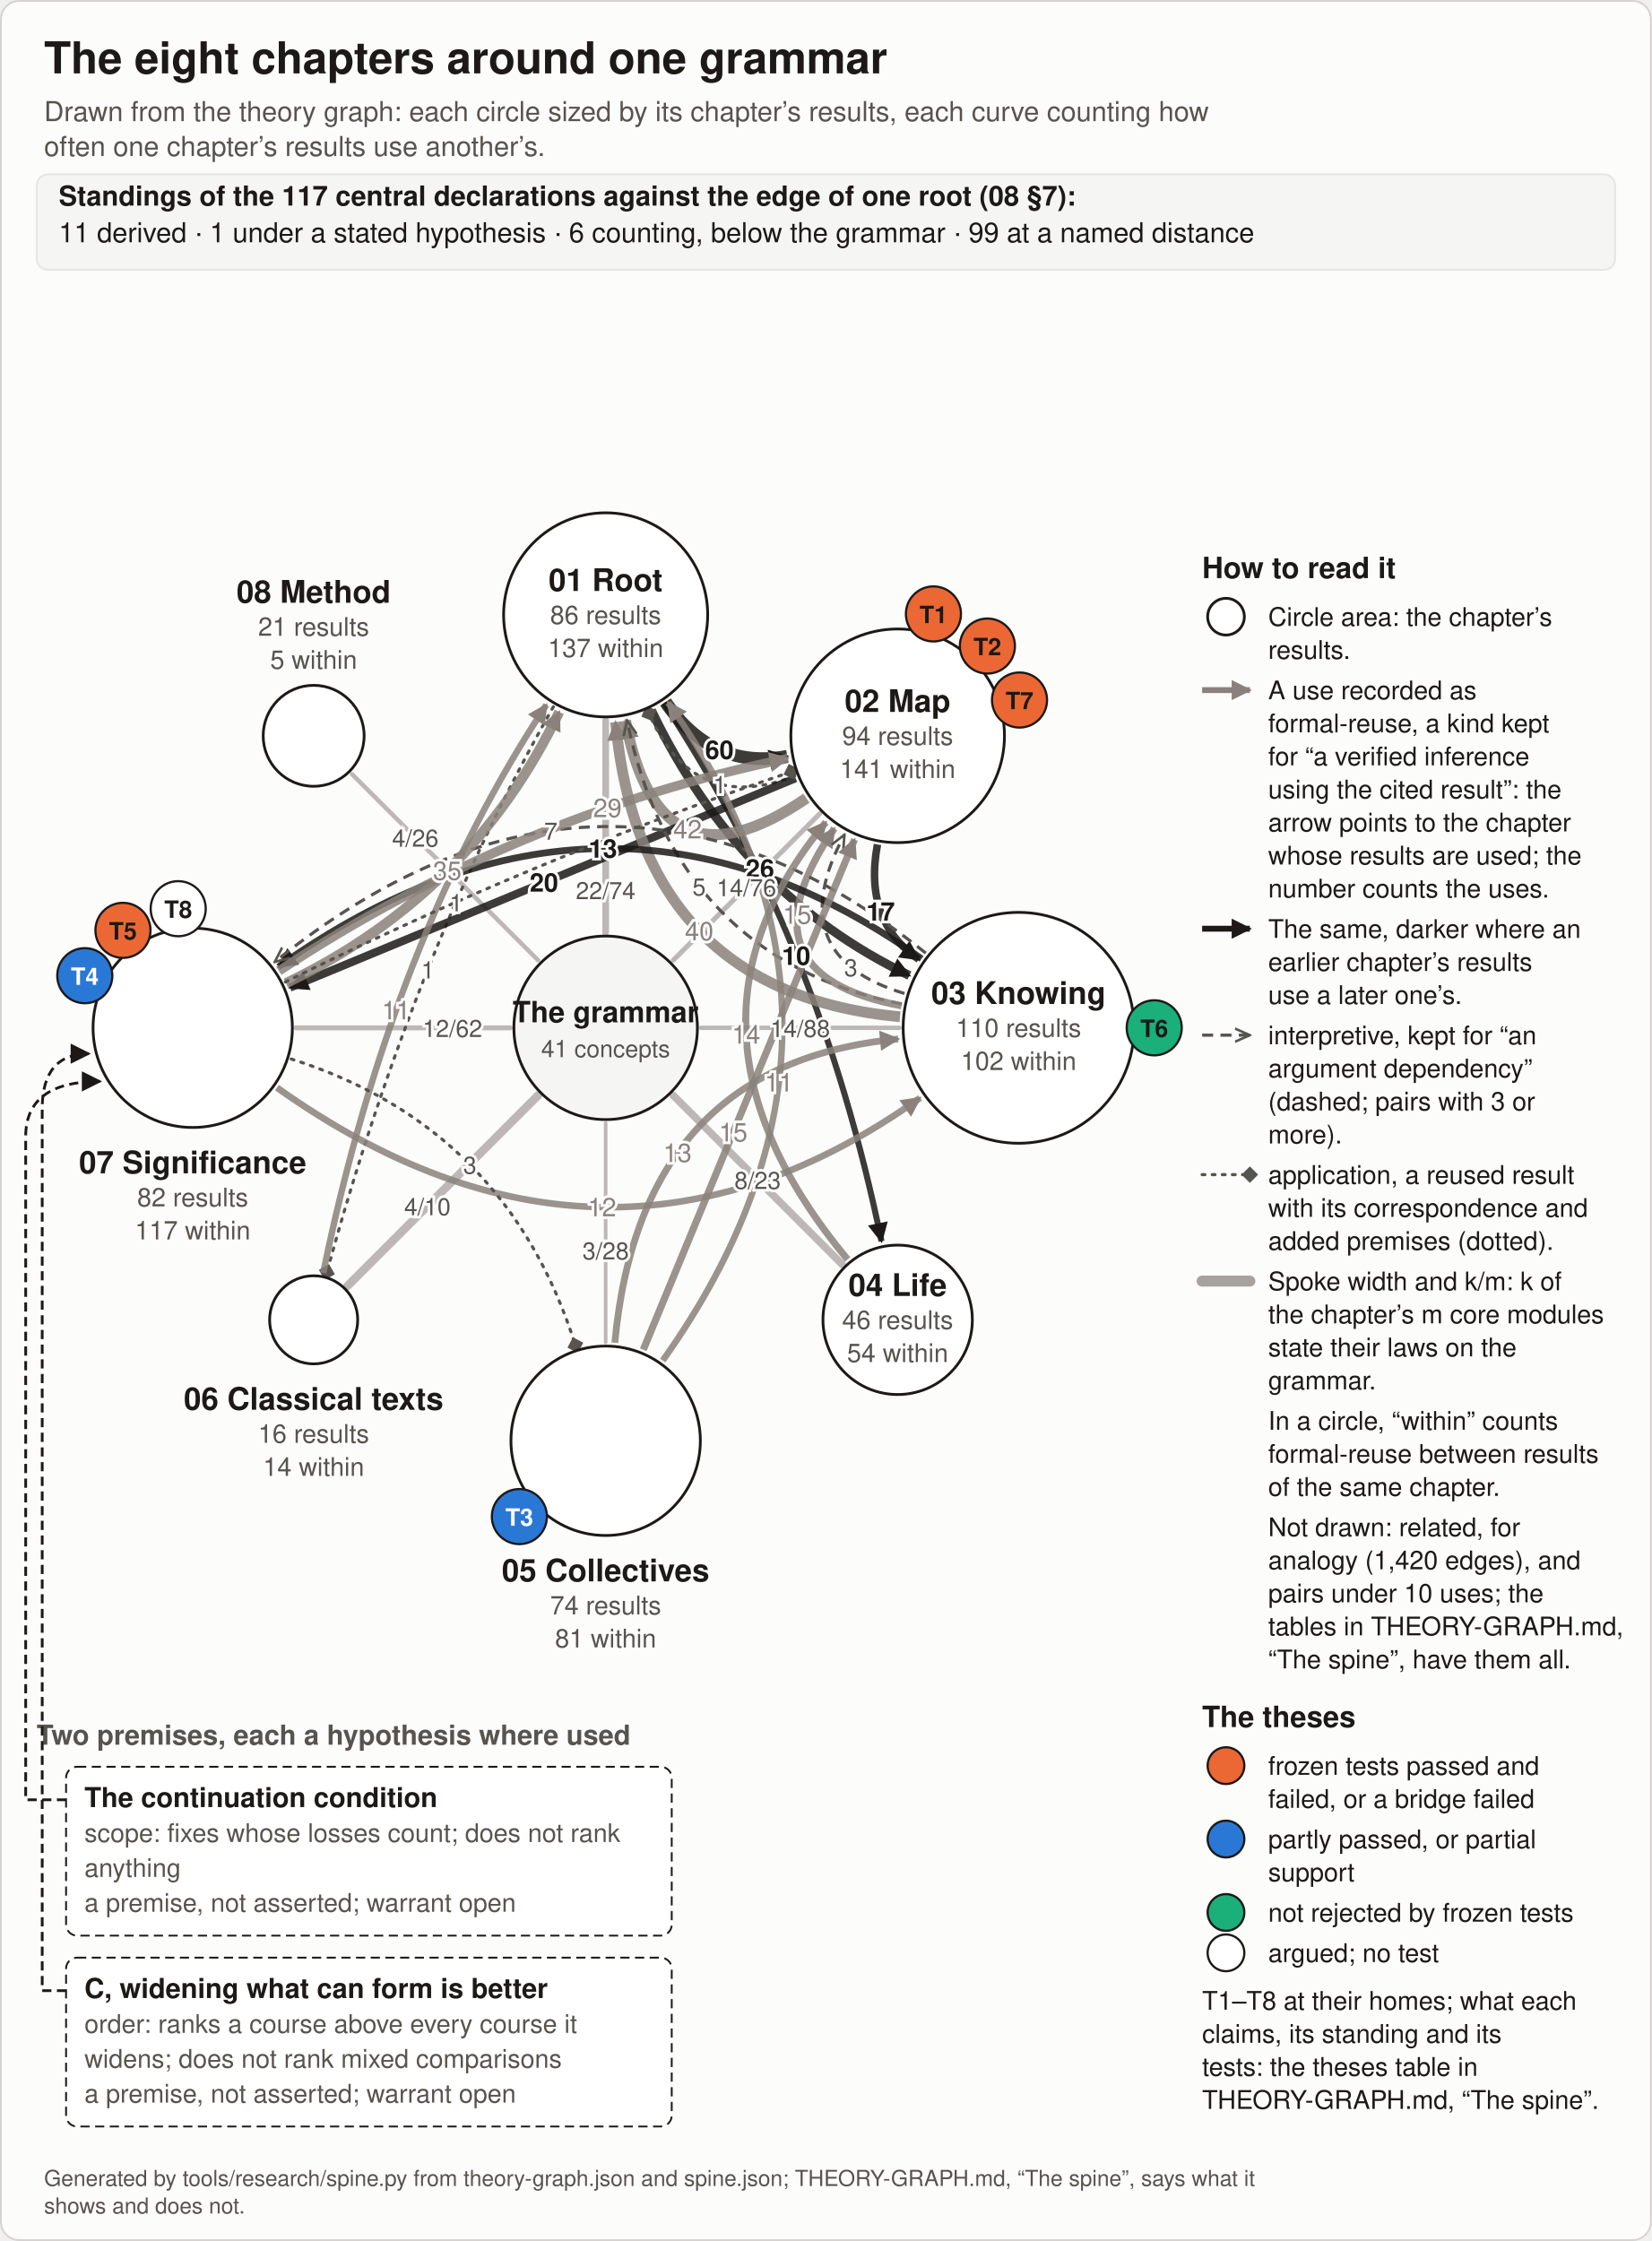
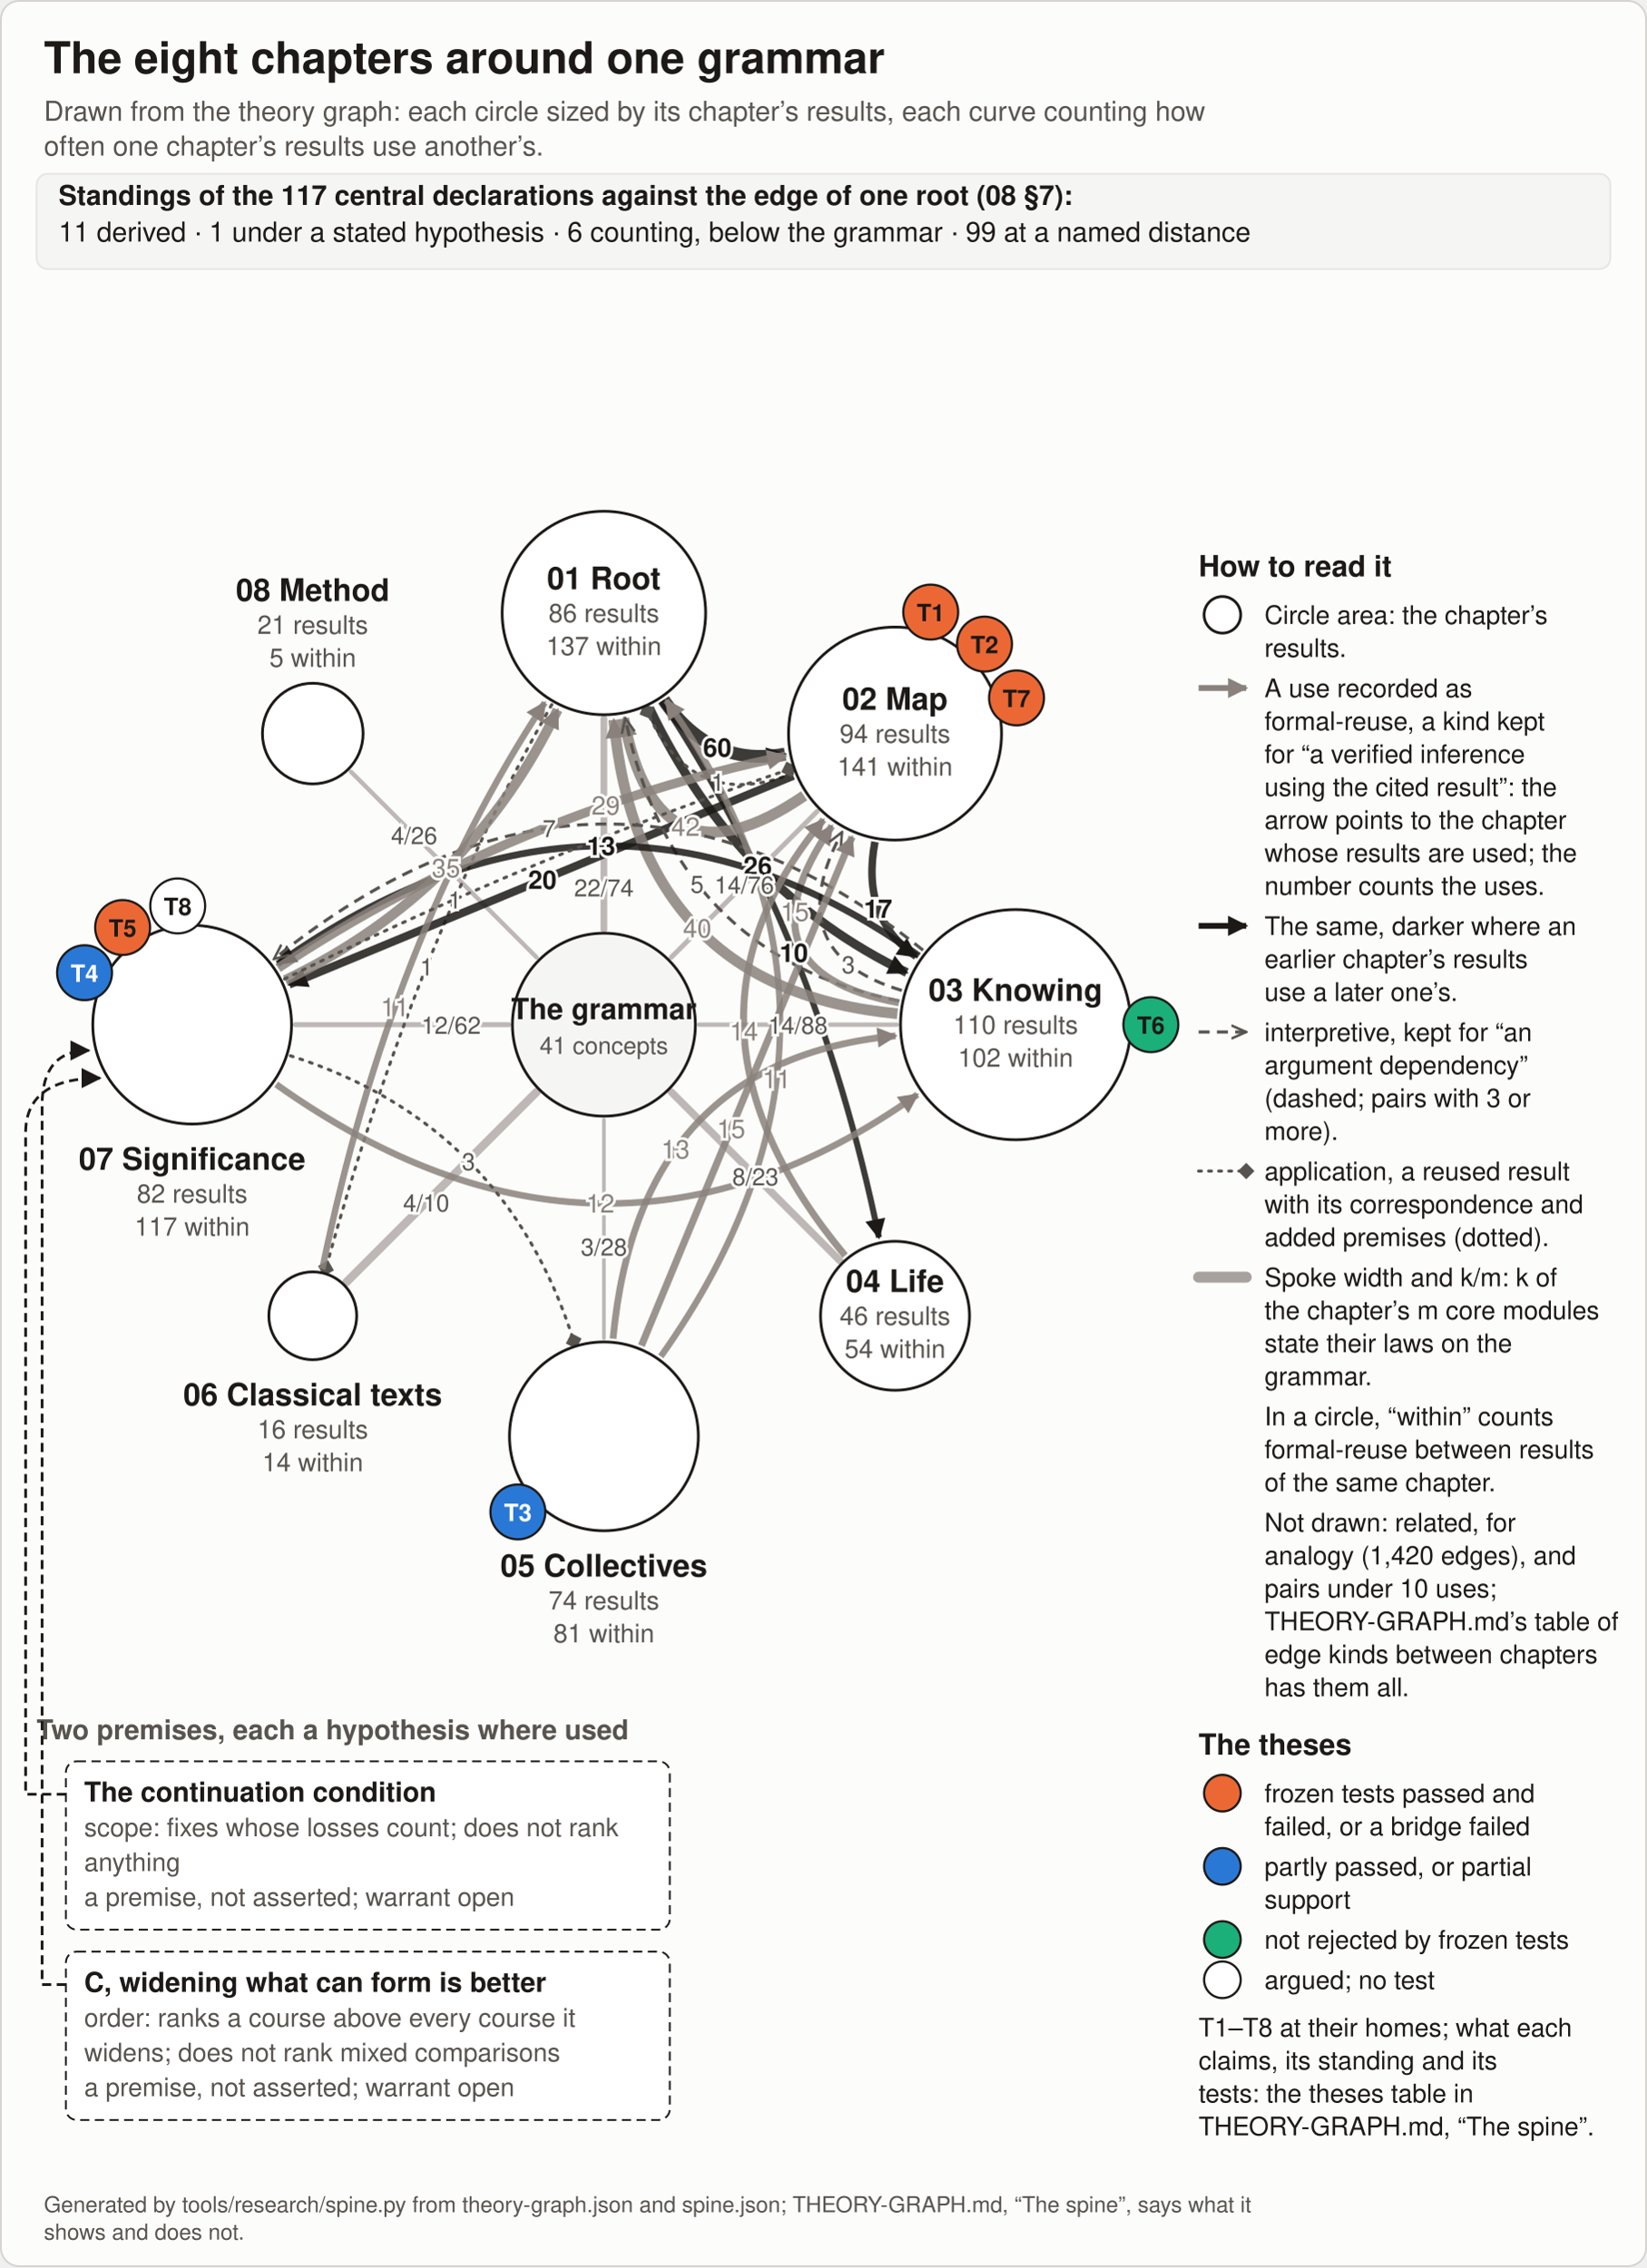
- <svg xmlns="http://www.w3.org/2000/svg" viewBox="0 0 900 1221" width="900" height="1221" role="img" aria-labelledby="spine-title spine-desc" font-family="Helvetica, Arial, sans-serif">
+ <svg xmlns="http://www.w3.org/2000/svg" viewBox="0 0 900 1239" width="900" height="1239" role="img" aria-labelledby="spine-title spine-desc" font-family="Helvetica, Arial, sans-serif">
  <defs>
    <marker id="fwd" viewBox="0 0 10 10" refX="9" refY="5" markerWidth="11" markerHeight="11" markerUnits="userSpaceOnUse" orient="auto">
      <path d="M0,0 L10,5 L0,10 z" fill="#8a817c" />
    </marker>
    <marker id="back" viewBox="0 0 10 10" refX="9" refY="5" markerWidth="11" markerHeight="11" markerUnits="userSpaceOnUse" orient="auto">
      <path d="M0,0 L10,5 L0,10 z" fill="#1c1917" />
    </marker>
    <marker id="thin" viewBox="0 0 10 10" refX="9" refY="5" markerWidth="9" markerHeight="9" markerUnits="userSpaceOnUse" orient="auto">
      <path d="M0,1 L9,5 L0,9" fill="none" stroke="#57534e" stroke-width="1.5" />
    </marker>
    <marker id="diamond" viewBox="0 0 10 10" refX="5" refY="5" markerWidth="9" markerHeight="9" markerUnits="userSpaceOnUse" orient="auto">
      <path d="M5,0 L10,5 L5,10 L0,5 z" fill="#57534e" />
    </marker>
  </defs>
-   <rect x="0.5" y="0.5" width="899" height="1220" rx="10" fill="#fcfcfb" stroke="#d6d3d1" />
+   <rect x="0.5" y="0.5" width="899" height="1238" rx="10" fill="#fcfcfb" stroke="#d6d3d1" />
  <text x="24" y="40" font-size="24" font-weight="bold" text-anchor="start" fill="#1c1917">The eight chapters around one grammar</text>
  <text x="24" y="66" font-size="15" text-anchor="start" fill="#57534e">Drawn from the theory graph: each circle sized by its chapter’s results, each curve counting how</text>
  <text x="24" y="85" font-size="15" text-anchor="start" fill="#57534e">often one chapter’s results use another’s.</text>
  <rect x="20" y="95" width="860" height="52" rx="6" fill="#f5f5f4" stroke="#e7e5e4" />
  <text x="32" y="112" font-size="15" font-weight="bold" text-anchor="start" fill="#1c1917">Standings of the 117 central declarations against the edge of one root (08 §7):</text>
  <text x="32" y="132" font-size="15" text-anchor="start" fill="#1c1917">11 derived · 1 under a stated hypothesis · 6 counting, below the grammar · 99 at a named distance</text>
  <line x1="330" y1="392.6" x2="330" y2="508" stroke="#a8a29e" stroke-opacity="0.75" stroke-width="3.7" stroke-linecap="round" />
  <line x1="446.6" y1="443.4" x2="366.8" y2="523.2" stroke="#a8a29e" stroke-opacity="0.75" stroke-width="2.7" stroke-linecap="round" />
  <line x1="490.1" y1="560" x2="382" y2="560" stroke="#a8a29e" stroke-opacity="0.75" stroke-width="2.4" stroke-linecap="round" />
  <line x1="458.9" y1="688.9" x2="366.8" y2="596.8" stroke="#a8a29e" stroke-opacity="0.75" stroke-width="4.1" stroke-linecap="round" />
  <line x1="330" y1="731.4" x2="330" y2="612" stroke="#a8a29e" stroke-opacity="0.75" stroke-width="2" stroke-linecap="round" />
  <line x1="189.3" y1="700.7" x2="293.2" y2="596.8" stroke="#a8a29e" stroke-opacity="0.75" stroke-width="4.6" stroke-linecap="round" />
  <line x1="161.3" y1="560" x2="278" y2="560" stroke="#a8a29e" stroke-opacity="0.75" stroke-width="2.7" stroke-linecap="round" />
  <line x1="191.8" y1="421.8" x2="293.2" y2="523.2" stroke="#a8a29e" stroke-opacity="0.75" stroke-width="2.4" stroke-linecap="round" />
  <circle cx="330" cy="560" r="50" fill="#f5f5f4" stroke="#1c1917" stroke-width="1.5" />
  <text x="330" y="557" font-size="16" font-weight="bold" text-anchor="middle" fill="#1c1917">The grammar</text>
  <text x="330" y="576" font-size="13" text-anchor="middle" fill="#57534e">41 concepts</text>
  <path d="M362.6,382.5 Q388.1,419.7 429,412.1" fill="none" stroke="#1c1917" stroke-opacity="0.85" stroke-width="7" marker-end="url(#back)" />
  <path d="M354.9,387 Q402.9,487.1 495.5,531.5" fill="none" stroke="#1c1917" stroke-opacity="0.85" stroke-width="4.9" marker-end="url(#back)" />
  <path d="M361.7,383.1 Q446.5,511.7 480.3,676.3" fill="none" stroke="#1c1917" stroke-opacity="0.85" stroke-width="3.3" marker-end="url(#back)" />
  <path d="M301.5,385.1 Q226.5,517.1 178.1,693.1" fill="none" stroke="#57534e" stroke-width="1.7" stroke-dasharray="1.5 4" stroke-linecap="round" marker-end="url(#diamond)" />
  <path d="M439.4,434.9 Q359,489.9 340.8,392.6" fill="none" stroke="#8a817c" stroke-opacity="0.85" stroke-width="6" marker-end="url(#fwd)" />
  <path d="M433,422.8 Q377.9,444.3 353.6,388.7" fill="none" stroke="#57534e" stroke-width="1.7" stroke-dasharray="1.5 4" stroke-linecap="round" marker-end="url(#diamond)" />
  <path d="M478.1,460.1 Q470.3,501.9 500.6,522.7" fill="none" stroke="#1c1917" stroke-opacity="0.85" stroke-width="4.1" marker-end="url(#back)" />
  <path d="M433.5,424 Q297.1,480.6 158,538.1" fill="none" stroke="#1c1917" stroke-opacity="0.85" stroke-width="4.4" marker-end="url(#back)" />
  <path d="M490.4,554 Q349.2,540.8 335.4,393.4" fill="none" stroke="#8a817c" stroke-opacity="0.85" stroke-width="5.9" marker-end="url(#fwd)" />
  <path d="M491.4,547.1 Q368,522 341.7,392.5" fill="none" stroke="#57534e" stroke-width="1.7" stroke-dasharray="6 4" marker-end="url(#thin)" />
  <path d="M491.2,548 Q400.1,531 454.6,451.4" fill="none" stroke="#8a817c" stroke-opacity="0.85" stroke-width="3.9" marker-end="url(#fwd)" />
  <path d="M492.8,541.3 Q424.7,520.8 460.1,454.8" fill="none" stroke="#57534e" stroke-width="1.7" stroke-dasharray="6 4" marker-end="url(#thin)" />
  <path d="M502.1,522.4 Q330,400 151.7,526.8" fill="none" stroke="#1c1917" stroke-opacity="0.85" stroke-width="3.7" marker-end="url(#back)" />
  <path d="M504.4,519.3 Q330,379 149.7,524.1" fill="none" stroke="#57534e" stroke-width="1.7" stroke-dasharray="6 4" marker-end="url(#thin)" />
  <path d="M461.8,686.2 Q357.1,560 450,448" fill="none" stroke="#8a817c" stroke-opacity="0.85" stroke-width="3.8" marker-end="url(#fwd)" />
  <path d="M361.1,741.3 Q490,560 364,382.8" fill="none" stroke="#8a817c" stroke-opacity="0.85" stroke-width="3.5" marker-end="url(#fwd)" />
  <path d="M350.5,735.4 Q409.4,592.9 465.6,457.4" fill="none" stroke="#8a817c" stroke-opacity="0.85" stroke-width="3.9" marker-end="url(#fwd)" />
  <path d="M335,731.6 Q349.2,579.2 489.4,566.1" fill="none" stroke="#8a817c" stroke-opacity="0.85" stroke-width="3.7" marker-end="url(#fwd)" />
  <path d="M176.1,693.6 Q213.5,511.7 297.7,384" fill="none" stroke="#8a817c" stroke-opacity="0.85" stroke-width="3.5" marker-end="url(#fwd)" />
  <path d="M155.8,535.7 Q257.1,487.1 304.7,387.9" fill="none" stroke="#8a817c" stroke-opacity="0.85" stroke-width="5.5" marker-end="url(#fwd)" />
  <path d="M152,529 Q281.7,443.5 429.2,413.2" fill="none" stroke="#8a817c" stroke-opacity="0.85" stroke-width="5.1" marker-end="url(#fwd)" />
  <path d="M155.5,535 Q291.7,467.6 431.2,420.5" fill="none" stroke="#57534e" stroke-width="1.7" stroke-dasharray="1.5 4" stroke-linecap="round" marker-end="url(#diamond)" />
  <path d="M150.9,592.6 Q330,720 501.3,598.2" fill="none" stroke="#8a817c" stroke-opacity="0.85" stroke-width="3.6" marker-end="url(#fwd)" />
  <path d="M158.7,577 Q275.9,614.1 313.5,732.9" fill="none" stroke="#57534e" stroke-width="1.7" stroke-dasharray="1.5 4" stroke-linecap="round" marker-end="url(#diamond)" />
  <circle cx="330" cy="335" r="55.6" fill="#ffffff" stroke="#1c1917" stroke-width="1.5" />
  <text x="330" y="322" font-size="17" font-weight="bold" text-anchor="middle" fill="#1c1917">01 Root</text>
  <text x="330" y="340" font-size="14" text-anchor="middle" fill="#57534e">86 results</text>
  <text x="330" y="358" font-size="14" text-anchor="middle" fill="#57534e">137 within</text>
  <circle cx="489.1" cy="400.9" r="58.2" fill="#ffffff" stroke="#1c1917" stroke-width="1.5" />
  <text x="489.1" y="387.9" font-size="17" font-weight="bold" text-anchor="middle" fill="#1c1917">02 Map</text>
  <text x="489.1" y="405.9" font-size="14" text-anchor="middle" fill="#57534e">94 results</text>
  <text x="489.1" y="423.9" font-size="14" text-anchor="middle" fill="#57534e">141 within</text>
  <circle cx="555" cy="560" r="62.9" fill="#ffffff" stroke="#1c1917" stroke-width="1.5" />
  <text x="555" y="547" font-size="17" font-weight="bold" text-anchor="middle" fill="#1c1917">03 Knowing</text>
  <text x="555" y="565" font-size="14" text-anchor="middle" fill="#57534e">110 results</text>
  <text x="555" y="583" font-size="14" text-anchor="middle" fill="#57534e">102 within</text>
  <circle cx="489.1" cy="719.1" r="40.7" fill="#ffffff" stroke="#1c1917" stroke-width="1.5" />
  <text x="489.1" y="706.1" font-size="17" font-weight="bold" text-anchor="middle" fill="#1c1917">04 Life</text>
  <text x="489.1" y="724.1" font-size="14" text-anchor="middle" fill="#57534e">46 results</text>
  <text x="489.1" y="742.1" font-size="14" text-anchor="middle" fill="#57534e">54 within</text>
  <circle cx="330" cy="785" r="51.6" fill="#ffffff" stroke="#1c1917" stroke-width="1.5" />
  <text x="330" y="861.6" font-size="17" font-weight="bold" text-anchor="middle" fill="#1c1917" stroke="#fcfcfb" stroke-width="3" paint-order="stroke">05 Collectives</text>
  <text x="330" y="879.6" font-size="14" text-anchor="middle" fill="#57534e" stroke="#fcfcfb" stroke-width="3" paint-order="stroke">74 results</text>
  <text x="330" y="897.6" font-size="14" text-anchor="middle" fill="#57534e" stroke="#fcfcfb" stroke-width="3" paint-order="stroke">81 within</text>
  <circle cx="170.9" cy="719.1" r="24" fill="#ffffff" stroke="#1c1917" stroke-width="1.5" />
  <text x="170.9" y="768.1" font-size="17" font-weight="bold" text-anchor="middle" fill="#1c1917" stroke="#fcfcfb" stroke-width="3" paint-order="stroke">06 Classical texts</text>
  <text x="170.9" y="786.1" font-size="14" text-anchor="middle" fill="#57534e" stroke="#fcfcfb" stroke-width="3" paint-order="stroke">16 results</text>
  <text x="170.9" y="804.1" font-size="14" text-anchor="middle" fill="#57534e" stroke="#fcfcfb" stroke-width="3" paint-order="stroke">14 within</text>
  <circle cx="105" cy="560" r="54.3" fill="#ffffff" stroke="#1c1917" stroke-width="1.5" />
  <text x="105" y="639.3" font-size="17" font-weight="bold" text-anchor="middle" fill="#1c1917" stroke="#fcfcfb" stroke-width="3" paint-order="stroke">07 Significance</text>
  <text x="105" y="657.3" font-size="14" text-anchor="middle" fill="#57534e" stroke="#fcfcfb" stroke-width="3" paint-order="stroke">82 results</text>
  <text x="105" y="675.3" font-size="14" text-anchor="middle" fill="#57534e" stroke="#fcfcfb" stroke-width="3" paint-order="stroke">117 within</text>
  <circle cx="170.9" cy="400.9" r="27.5" fill="#ffffff" stroke="#1c1917" stroke-width="1.5" />
  <text x="170.9" y="328.4" font-size="17" font-weight="bold" text-anchor="middle" fill="#1c1917" stroke="#fcfcfb" stroke-width="3" paint-order="stroke">08 Method</text>
  <text x="170.9" y="346.4" font-size="14" text-anchor="middle" fill="#57534e" stroke="#fcfcfb" stroke-width="3" paint-order="stroke">21 results</text>
  <text x="170.9" y="364.4" font-size="14" text-anchor="middle" fill="#57534e" stroke="#fcfcfb" stroke-width="3" paint-order="stroke">5 within</text>
  <text x="392" y="413.5" font-size="14" font-weight="bold" text-anchor="middle" fill="#1c1917" stroke="#fcfcfb" stroke-width="3" paint-order="stroke">60</text>
  <text x="414.1" y="478.2" font-size="14" font-weight="bold" text-anchor="middle" fill="#1c1917" stroke="#fcfcfb" stroke-width="3" paint-order="stroke">26</text>
  <text x="433.8" y="525.7" font-size="14" font-weight="bold" text-anchor="middle" fill="#1c1917" stroke="#fcfcfb" stroke-width="3" paint-order="stroke">10</text>
  <text x="233.1" y="533.1" font-size="13" text-anchor="middle" fill="#57534e" stroke="#fcfcfb" stroke-width="3" paint-order="stroke">1</text>
  <text x="374.6" y="456.8" font-size="14" text-anchor="middle" fill="#8a817c" stroke="#fcfcfb" stroke-width="3" paint-order="stroke">42</text>
  <text x="392.2" y="432.2" font-size="13" text-anchor="middle" fill="#57534e" stroke="#fcfcfb" stroke-width="3" paint-order="stroke">1</text>
  <text x="479.8" y="501.6" font-size="14" font-weight="bold" text-anchor="middle" fill="#1c1917" stroke="#fcfcfb" stroke-width="3" paint-order="stroke">17</text>
  <text x="296.4" y="485.8" font-size="14" font-weight="bold" text-anchor="middle" fill="#1c1917" stroke="#fcfcfb" stroke-width="3" paint-order="stroke">20</text>
  <text x="381" y="512.3" font-size="14" text-anchor="middle" fill="#8a817c" stroke="#fcfcfb" stroke-width="3" paint-order="stroke">40</text>
  <text x="380.9" y="487.9" font-size="13" text-anchor="middle" fill="#57534e" stroke="#fcfcfb" stroke-width="3" paint-order="stroke">5</text>
  <text x="434.3" y="503.3" font-size="14" text-anchor="middle" fill="#8a817c" stroke="#fcfcfb" stroke-width="3" paint-order="stroke">15</text>
  <text x="463.6" y="531.9" font-size="13" text-anchor="middle" fill="#57534e" stroke="#fcfcfb" stroke-width="3" paint-order="stroke">3</text>
  <text x="328.5" y="467.3" font-size="14" font-weight="bold" text-anchor="middle" fill="#1c1917" stroke="#fcfcfb" stroke-width="3" paint-order="stroke">13</text>
  <text x="300.1" y="457.5" font-size="13" text-anchor="middle" fill="#57534e" stroke="#fcfcfb" stroke-width="3" paint-order="stroke">7</text>
  <text x="406.5" y="568.6" font-size="14" text-anchor="middle" fill="#8a817c" stroke="#fcfcfb" stroke-width="3" paint-order="stroke">14</text>
  <text x="424.4" y="594.7" font-size="14" text-anchor="middle" fill="#8a817c" stroke="#fcfcfb" stroke-width="3" paint-order="stroke">11</text>
  <text x="399.5" y="621.9" font-size="14" text-anchor="middle" fill="#8a817c" stroke="#fcfcfb" stroke-width="3" paint-order="stroke">15</text>
  <text x="369.1" y="633.1" font-size="14" text-anchor="middle" fill="#8a817c" stroke="#fcfcfb" stroke-width="3" paint-order="stroke">13</text>
  <text x="215.8" y="555.4" font-size="14" text-anchor="middle" fill="#8a817c" stroke="#fcfcfb" stroke-width="3" paint-order="stroke">11</text>
  <text x="243.7" y="479.4" font-size="14" text-anchor="middle" fill="#8a817c" stroke="#fcfcfb" stroke-width="3" paint-order="stroke">35</text>
  <text x="331" y="445.2" font-size="14" text-anchor="middle" fill="#8a817c" stroke="#fcfcfb" stroke-width="3" paint-order="stroke">29</text>
  <text x="248.5" y="496.5" font-size="13" text-anchor="middle" fill="#57534e" stroke="#fcfcfb" stroke-width="3" paint-order="stroke">1</text>
  <text x="328" y="662.7" font-size="14" text-anchor="middle" fill="#8a817c" stroke="#fcfcfb" stroke-width="3" paint-order="stroke">12</text>
  <text x="256" y="639.5" font-size="13" text-anchor="middle" fill="#57534e" stroke="#fcfcfb" stroke-width="3" paint-order="stroke">3</text>
  <text x="330" y="489.9" font-size="13" text-anchor="middle" fill="#57534e" stroke="#fcfcfb" stroke-width="3" paint-order="stroke">22/74</text>
  <text x="406.7" y="488.3" font-size="13" text-anchor="middle" fill="#57534e" stroke="#fcfcfb" stroke-width="3" paint-order="stroke">14/76</text>
  <text x="436" y="565" font-size="13" text-anchor="middle" fill="#57534e" stroke="#fcfcfb" stroke-width="3" paint-order="stroke">14/88</text>
  <text x="412.8" y="647.8" font-size="13" text-anchor="middle" fill="#57534e" stroke="#fcfcfb" stroke-width="3" paint-order="stroke">8/23</text>
  <text x="330" y="686.2" font-size="13" text-anchor="middle" fill="#57534e" stroke="#fcfcfb" stroke-width="3" paint-order="stroke">3/28</text>
  <text x="232.9" y="662.1" font-size="13" text-anchor="middle" fill="#57534e" stroke="#fcfcfb" stroke-width="3" paint-order="stroke">4/10</text>
  <text x="246.5" y="565" font-size="13" text-anchor="middle" fill="#57534e" stroke="#fcfcfb" stroke-width="3" paint-order="stroke">12/62</text>
  <text x="226.3" y="461.3" font-size="13" text-anchor="middle" fill="#57534e" stroke="#fcfcfb" stroke-width="3" paint-order="stroke">4/26</text>
  <circle cx="508.6" cy="334.5" r="15" fill="#eb6834" stroke="#1c1917" stroke-width="1.2" />
  <text x="508.6" y="339.5" font-size="13" font-weight="bold" text-anchor="middle" fill="#1c1917">T1</text>
  <circle cx="538" cy="352" r="15" fill="#eb6834" stroke="#1c1917" stroke-width="1.2" />
  <text x="538" y="357" font-size="13" font-weight="bold" text-anchor="middle" fill="#1c1917">T2</text>
  <circle cx="555.5" cy="381.4" r="15" fill="#eb6834" stroke="#1c1917" stroke-width="1.2" />
  <text x="555.5" y="386.4" font-size="13" font-weight="bold" text-anchor="middle" fill="#1c1917">T7</text>
  <circle cx="283" cy="826.3" r="15" fill="#2a78d6" stroke="#1c1917" stroke-width="1.2" />
  <text x="283" y="831.3" font-size="13" font-weight="bold" text-anchor="middle" fill="#ffffff">T3</text>
  <circle cx="46.2" cy="531.6" r="15" fill="#2a78d6" stroke="#1c1917" stroke-width="1.2" />
  <text x="46.2" y="536.6" font-size="13" font-weight="bold" text-anchor="middle" fill="#ffffff">T4</text>
  <circle cx="67" cy="506.9" r="15" fill="#eb6834" stroke="#1c1917" stroke-width="1.2" />
  <text x="67" y="511.9" font-size="13" font-weight="bold" text-anchor="middle" fill="#1c1917">T5</text>
  <circle cx="97.1" cy="495.1" r="15" fill="#ffffff" stroke="#1c1917" stroke-width="1.2" />
  <text x="97.1" y="500.1" font-size="13" font-weight="bold" text-anchor="middle" fill="#1c1917">T8</text>
  <circle cx="628.9" cy="560" r="15" fill="#1baf7a" stroke="#1c1917" stroke-width="1.2" />
  <text x="628.9" y="565" font-size="13" font-weight="bold" text-anchor="middle" fill="#1c1917">T6</text>
  <text x="20" y="950.6" font-size="15" font-weight="bold" text-anchor="start" fill="#57534e">Two premises, each a hypothesis where used</text>
  <rect x="36" y="962.614" width="330" height="92" rx="6" fill="#ffffff" stroke="#1c1917" stroke-dasharray="5 3" />
  <text x="46" y="984.6" font-size="15" font-weight="bold" text-anchor="start" fill="#1c1917">The continuation condition</text>
  <text x="46" y="1003.6" font-size="14" text-anchor="start" fill="#57534e">scope: fixes whose losses count; does not rank</text>
  <text x="46" y="1022.6" font-size="14" text-anchor="start" fill="#57534e">anything</text>
  <text x="46" y="1041.6" font-size="14" text-anchor="start" fill="#57534e">a premise, not asserted; warrant open</text>
  <path d="M36,980.6 L14,980.6 L14,619.2 Q14,589.2 54.5,589.2" fill="none" stroke="#1c1917" stroke-width="1.5" stroke-dasharray="5 3" marker-end="url(#back)" />
  <rect x="36" y="1066.614" width="330" height="92" rx="6" fill="#ffffff" stroke="#1c1917" stroke-dasharray="5 3" />
  <text x="46" y="1088.6" font-size="15" font-weight="bold" text-anchor="start" fill="#1c1917">C, widening what can form is better</text>
  <text x="46" y="1107.6" font-size="14" text-anchor="start" fill="#57534e">order: ranks a course above every course it</text>
  <text x="46" y="1126.6" font-size="14" text-anchor="start" fill="#57534e">widens; does not rank mixed comparisons</text>
  <text x="46" y="1145.6" font-size="14" text-anchor="start" fill="#57534e">a premise, not asserted; warrant open</text>
  <path d="M36,1084.6 L23,1084.6 L23,604.1 Q23,574.1 48.4,574.1" fill="none" stroke="#1c1917" stroke-width="1.5" stroke-dasharray="5 3" marker-end="url(#back)" />
  <text x="655" y="315" font-size="16" font-weight="bold" text-anchor="start" fill="#1c1917">How to read it</text>
  <circle cx="668" cy="336" r="10" fill="#ffffff" stroke="#1c1917" stroke-width="1.5" />
  <text x="691" y="341" font-size="14" text-anchor="start" fill="#1c1917">Circle area: the chapter’s</text>
  <text x="691" y="359" font-size="14" text-anchor="start" fill="#1c1917">results.</text>
  <line x1="655" y1="376" x2="681" y2="376" stroke="#8a817c" stroke-width="3.2" marker-end="url(#fwd)" />
  <text x="691" y="381" font-size="14" text-anchor="start" fill="#1c1917">A use recorded as</text>
  <text x="691" y="399" font-size="14" text-anchor="start" fill="#1c1917">formal-reuse, a kind kept</text>
  <text x="691" y="417" font-size="14" text-anchor="start" fill="#1c1917">for “a verified inference</text>
  <text x="691" y="435" font-size="14" text-anchor="start" fill="#1c1917">using the cited result”: the</text>
  <text x="691" y="453" font-size="14" text-anchor="start" fill="#1c1917">arrow points to the chapter</text>
  <text x="691" y="471" font-size="14" text-anchor="start" fill="#1c1917">whose results are used; the</text>
  <text x="691" y="489" font-size="14" text-anchor="start" fill="#1c1917">number counts the uses.</text>
  <line x1="655" y1="506" x2="681" y2="506" stroke="#1c1917" stroke-width="3.2" marker-end="url(#back)" />
  <text x="691" y="511" font-size="14" text-anchor="start" fill="#1c1917">The same, darker where an</text>
  <text x="691" y="529" font-size="14" text-anchor="start" fill="#1c1917">earlier chapter’s results</text>
  <text x="691" y="547" font-size="14" text-anchor="start" fill="#1c1917">use a later one’s.</text>
  <line x1="655" y1="564" x2="681" y2="564" stroke="#57534e" stroke-width="1.7" stroke-dasharray="6 4" marker-end="url(#thin)" />
  <text x="691" y="569" font-size="14" text-anchor="start" fill="#1c1917">interpretive, kept for “an</text>
  <text x="691" y="587" font-size="14" text-anchor="start" fill="#1c1917">argument dependency”</text>
  <text x="691" y="605" font-size="14" text-anchor="start" fill="#1c1917">(dashed; pairs with 3 or</text>
  <text x="691" y="623" font-size="14" text-anchor="start" fill="#1c1917">more).</text>
  <line x1="655" y1="640" x2="681" y2="640" stroke="#57534e" stroke-width="1.7" stroke-dasharray="1.5 4" stroke-linecap="round" marker-end="url(#diamond)" />
  <text x="691" y="645" font-size="14" text-anchor="start" fill="#1c1917">application, a reused result</text>
  <text x="691" y="663" font-size="14" text-anchor="start" fill="#1c1917">with its correspondence and</text>
  <text x="691" y="681" font-size="14" text-anchor="start" fill="#1c1917">added premises (dotted).</text>
  <line x1="655" y1="698" x2="681" y2="698" stroke="#a8a29e" stroke-width="6" stroke-linecap="round" />
  <text x="691" y="703" font-size="14" text-anchor="start" fill="#1c1917">Spoke width and k/m: k of</text>
  <text x="691" y="721" font-size="14" text-anchor="start" fill="#1c1917">the chapter’s m core modules</text>
  <text x="691" y="739" font-size="14" text-anchor="start" fill="#1c1917">state their laws on the</text>
  <text x="691" y="757" font-size="14" text-anchor="start" fill="#1c1917">grammar.</text>
  <text x="691" y="779" font-size="14" text-anchor="start" fill="#1c1917">In a circle, “within” counts</text>
  <text x="691" y="797" font-size="14" text-anchor="start" fill="#1c1917">formal-reuse between results</text>
  <text x="691" y="815" font-size="14" text-anchor="start" fill="#1c1917">of the same chapter.</text>
  <text x="691" y="837" font-size="14" text-anchor="start" fill="#1c1917">Not drawn: related, for</text>
  <text x="691" y="855" font-size="14" text-anchor="start" fill="#1c1917">analogy (1,420 edges), and</text>
-   <text x="691" y="873" font-size="14" text-anchor="start" fill="#1c1917">pairs under 10 uses; the</text>
-   <text x="691" y="891" font-size="14" text-anchor="start" fill="#1c1917">tables in THEORY-GRAPH.md,</text>
-   <text x="691" y="909" font-size="14" text-anchor="start" fill="#1c1917">“The spine”, have them all.</text>
-   <text x="655" y="941" font-size="16" font-weight="bold" text-anchor="start" fill="#1c1917">The theses</text>
-   <circle cx="668" cy="962" r="10" fill="#eb6834" stroke="#1c1917" stroke-width="1.2" />
-   <text x="691" y="967" font-size="14" text-anchor="start" fill="#1c1917">frozen tests passed and</text>
-   <text x="691" y="985" font-size="14" text-anchor="start" fill="#1c1917">failed, or a bridge failed</text>
-   <circle cx="668" cy="1002" r="10" fill="#2a78d6" stroke="#1c1917" stroke-width="1.2" />
-   <text x="691" y="1007" font-size="14" text-anchor="start" fill="#1c1917">partly passed, or partial</text>
-   <text x="691" y="1025" font-size="14" text-anchor="start" fill="#1c1917">support</text>
-   <circle cx="668" cy="1042" r="10" fill="#1baf7a" stroke="#1c1917" stroke-width="1.2" />
-   <text x="691" y="1047" font-size="14" text-anchor="start" fill="#1c1917">not rejected by frozen tests</text>
-   <circle cx="668" cy="1064" r="10" fill="#ffffff" stroke="#1c1917" stroke-width="1.2" />
-   <text x="691" y="1069" font-size="14" text-anchor="start" fill="#1c1917">argued; no test</text>
-   <text x="655" y="1095" font-size="14" text-anchor="start" fill="#1c1917">T1–T8 at their homes; what each</text>
-   <text x="655" y="1113" font-size="14" text-anchor="start" fill="#1c1917">claims, its standing and its</text>
-   <text x="655" y="1131" font-size="14" text-anchor="start" fill="#1c1917">tests: the theses table in</text>
-   <text x="655" y="1149" font-size="14" text-anchor="start" fill="#1c1917">THEORY-GRAPH.md, “The spine”.</text>
-   <text x="24" y="1191" font-size="12" text-anchor="start" fill="#57534e">Generated by tools/research/spine.py from theory-graph.json and spine.json; THEORY-GRAPH.md, “The spine”, says what it</text>
-   <text x="24" y="1206" font-size="12" text-anchor="start" fill="#57534e">shows and does not.</text>
+   <text x="691" y="873" font-size="14" text-anchor="start" fill="#1c1917">pairs under 10 uses;</text>
+   <text x="691" y="891" font-size="14" text-anchor="start" fill="#1c1917">THEORY-GRAPH.md’s table of</text>
+   <text x="691" y="909" font-size="14" text-anchor="start" fill="#1c1917">edge kinds between chapters</text>
+   <text x="691" y="927" font-size="14" text-anchor="start" fill="#1c1917">has them all.</text>
+   <text x="655" y="959" font-size="16" font-weight="bold" text-anchor="start" fill="#1c1917">The theses</text>
+   <circle cx="668" cy="980" r="10" fill="#eb6834" stroke="#1c1917" stroke-width="1.2" />
+   <text x="691" y="985" font-size="14" text-anchor="start" fill="#1c1917">frozen tests passed and</text>
+   <text x="691" y="1003" font-size="14" text-anchor="start" fill="#1c1917">failed, or a bridge failed</text>
+   <circle cx="668" cy="1020" r="10" fill="#2a78d6" stroke="#1c1917" stroke-width="1.2" />
+   <text x="691" y="1025" font-size="14" text-anchor="start" fill="#1c1917">partly passed, or partial</text>
+   <text x="691" y="1043" font-size="14" text-anchor="start" fill="#1c1917">support</text>
+   <circle cx="668" cy="1060" r="10" fill="#1baf7a" stroke="#1c1917" stroke-width="1.2" />
+   <text x="691" y="1065" font-size="14" text-anchor="start" fill="#1c1917">not rejected by frozen tests</text>
+   <circle cx="668" cy="1082" r="10" fill="#ffffff" stroke="#1c1917" stroke-width="1.2" />
+   <text x="691" y="1087" font-size="14" text-anchor="start" fill="#1c1917">argued; no test</text>
+   <text x="655" y="1113" font-size="14" text-anchor="start" fill="#1c1917">T1–T8 at their homes; what each</text>
+   <text x="655" y="1131" font-size="14" text-anchor="start" fill="#1c1917">claims, its standing and its</text>
+   <text x="655" y="1149" font-size="14" text-anchor="start" fill="#1c1917">tests: the theses table in</text>
+   <text x="655" y="1167" font-size="14" text-anchor="start" fill="#1c1917">THEORY-GRAPH.md, “The spine”.</text>
+   <text x="24" y="1209" font-size="12" text-anchor="start" fill="#57534e">Generated by tools/research/spine.py from theory-graph.json and spine.json; THEORY-GRAPH.md, “The spine”, says what it</text>
+   <text x="24" y="1224" font-size="12" text-anchor="start" fill="#57534e">shows and does not.</text>
</svg>
